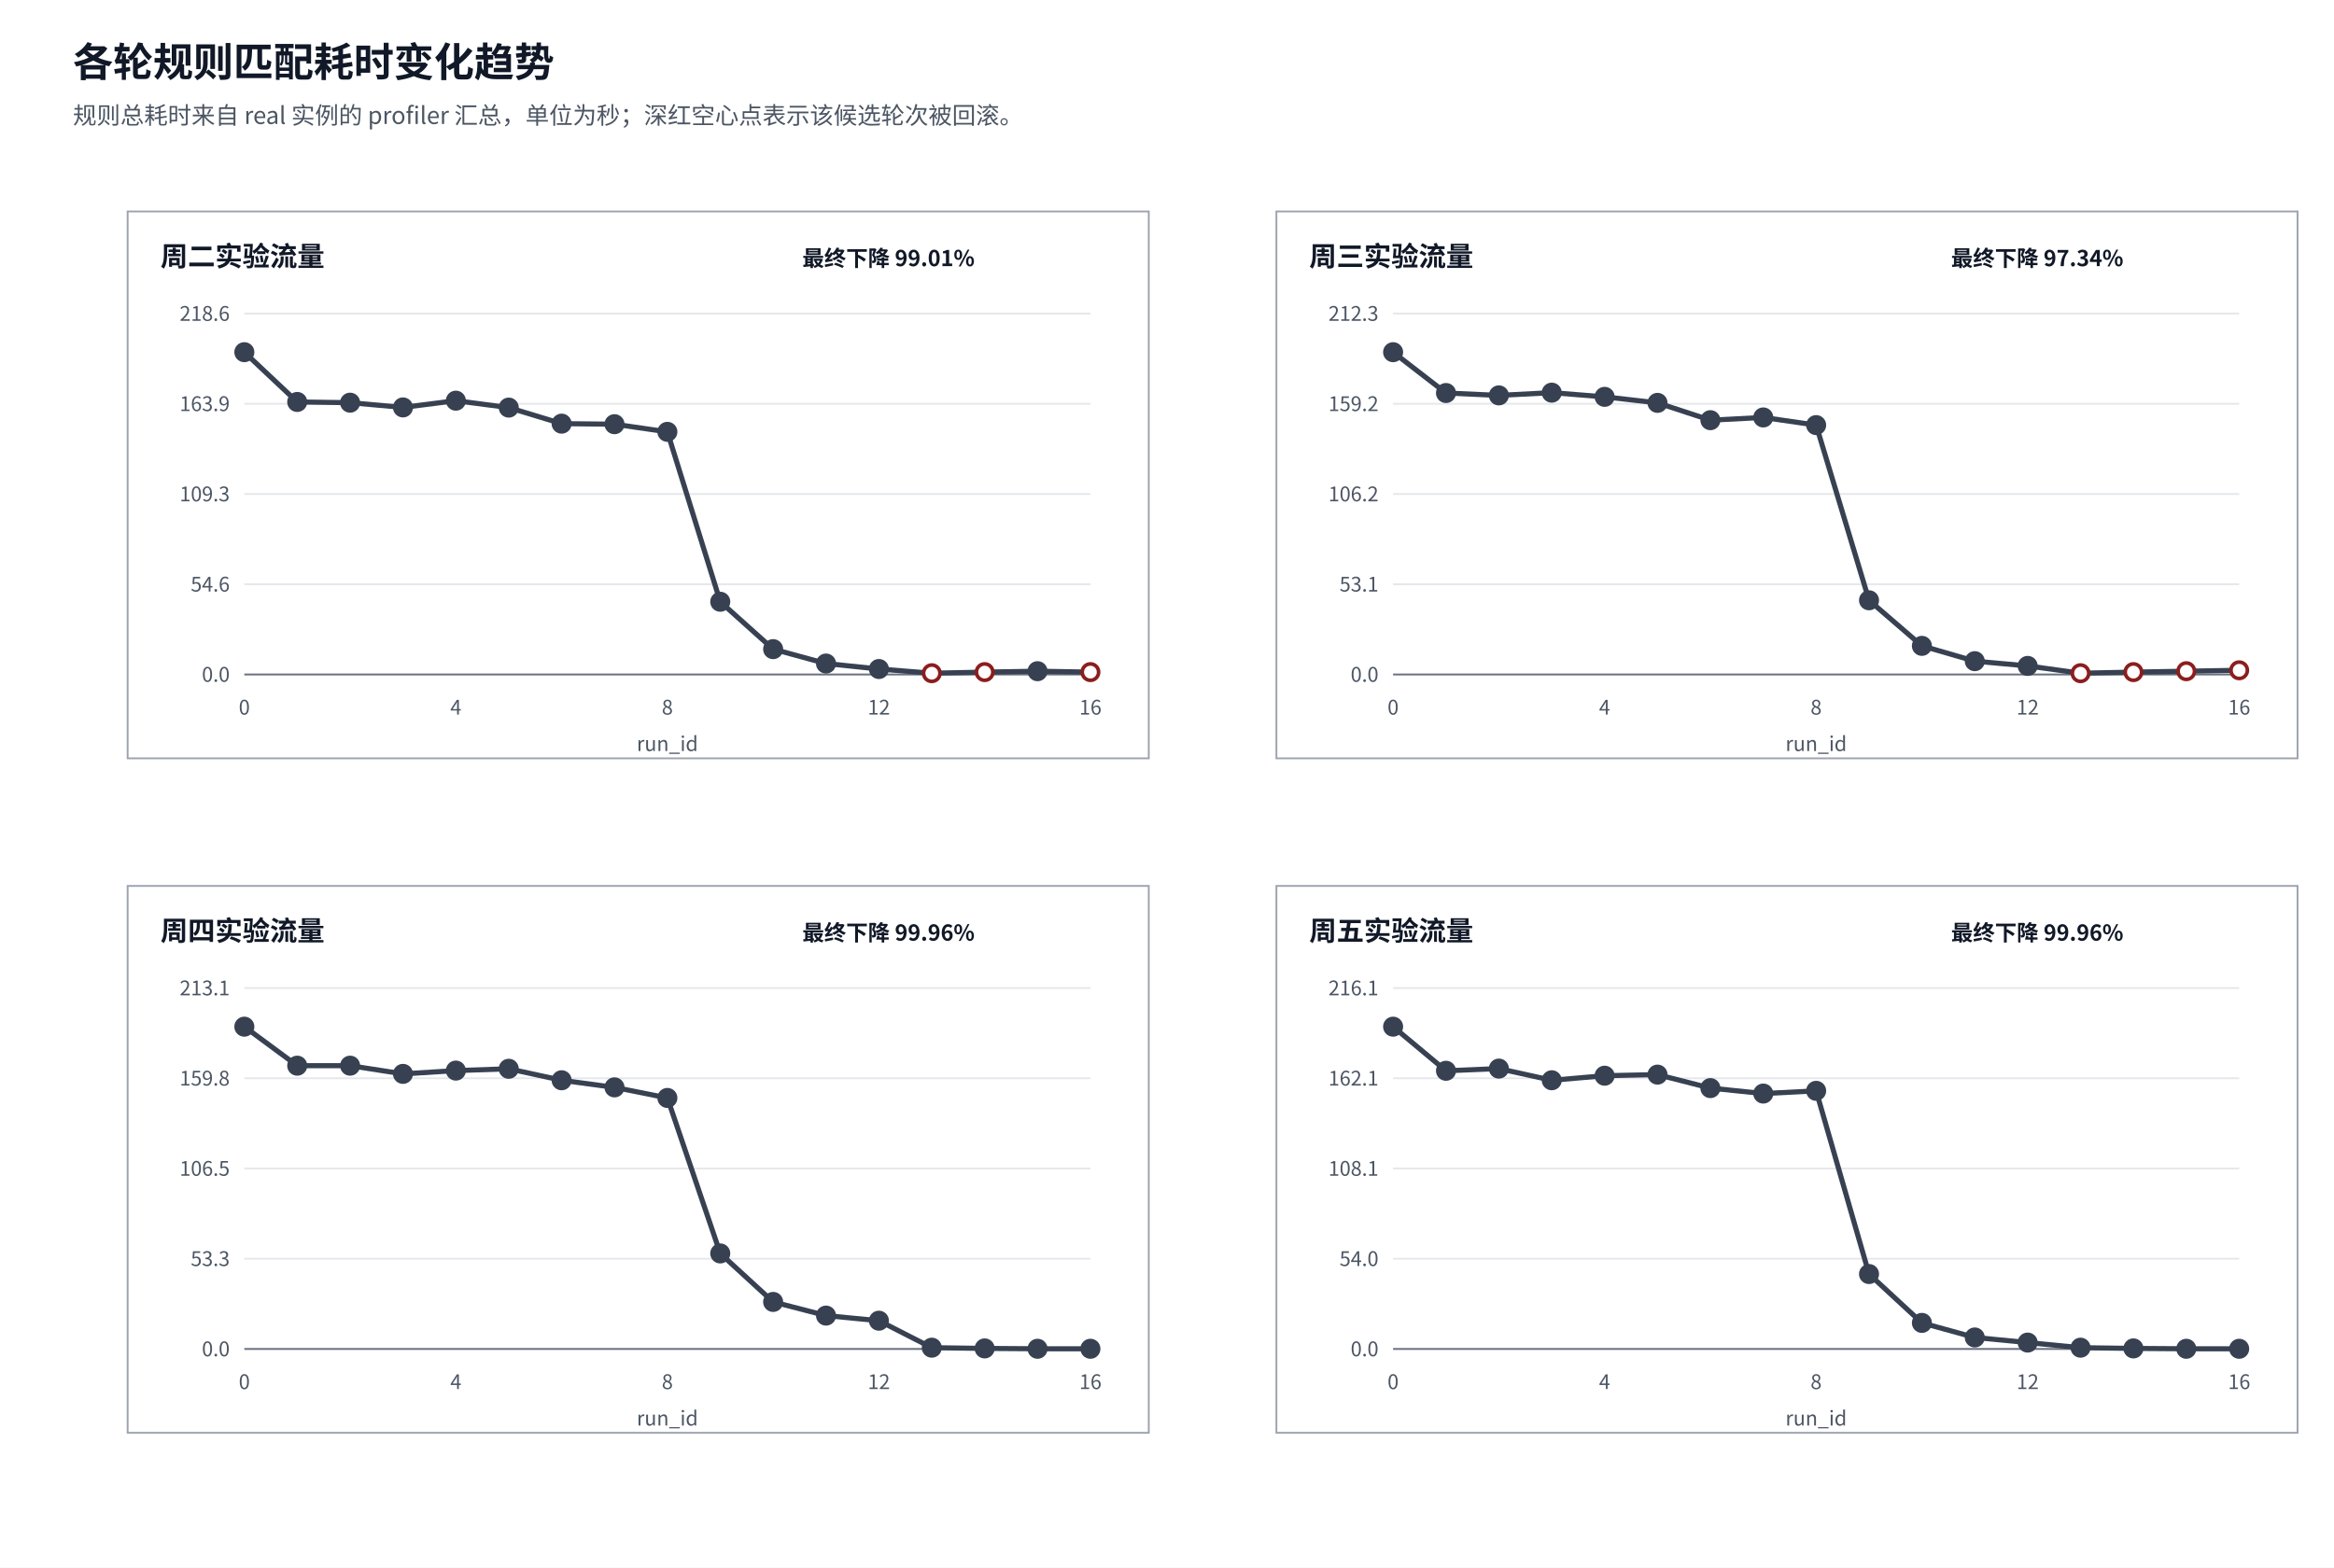
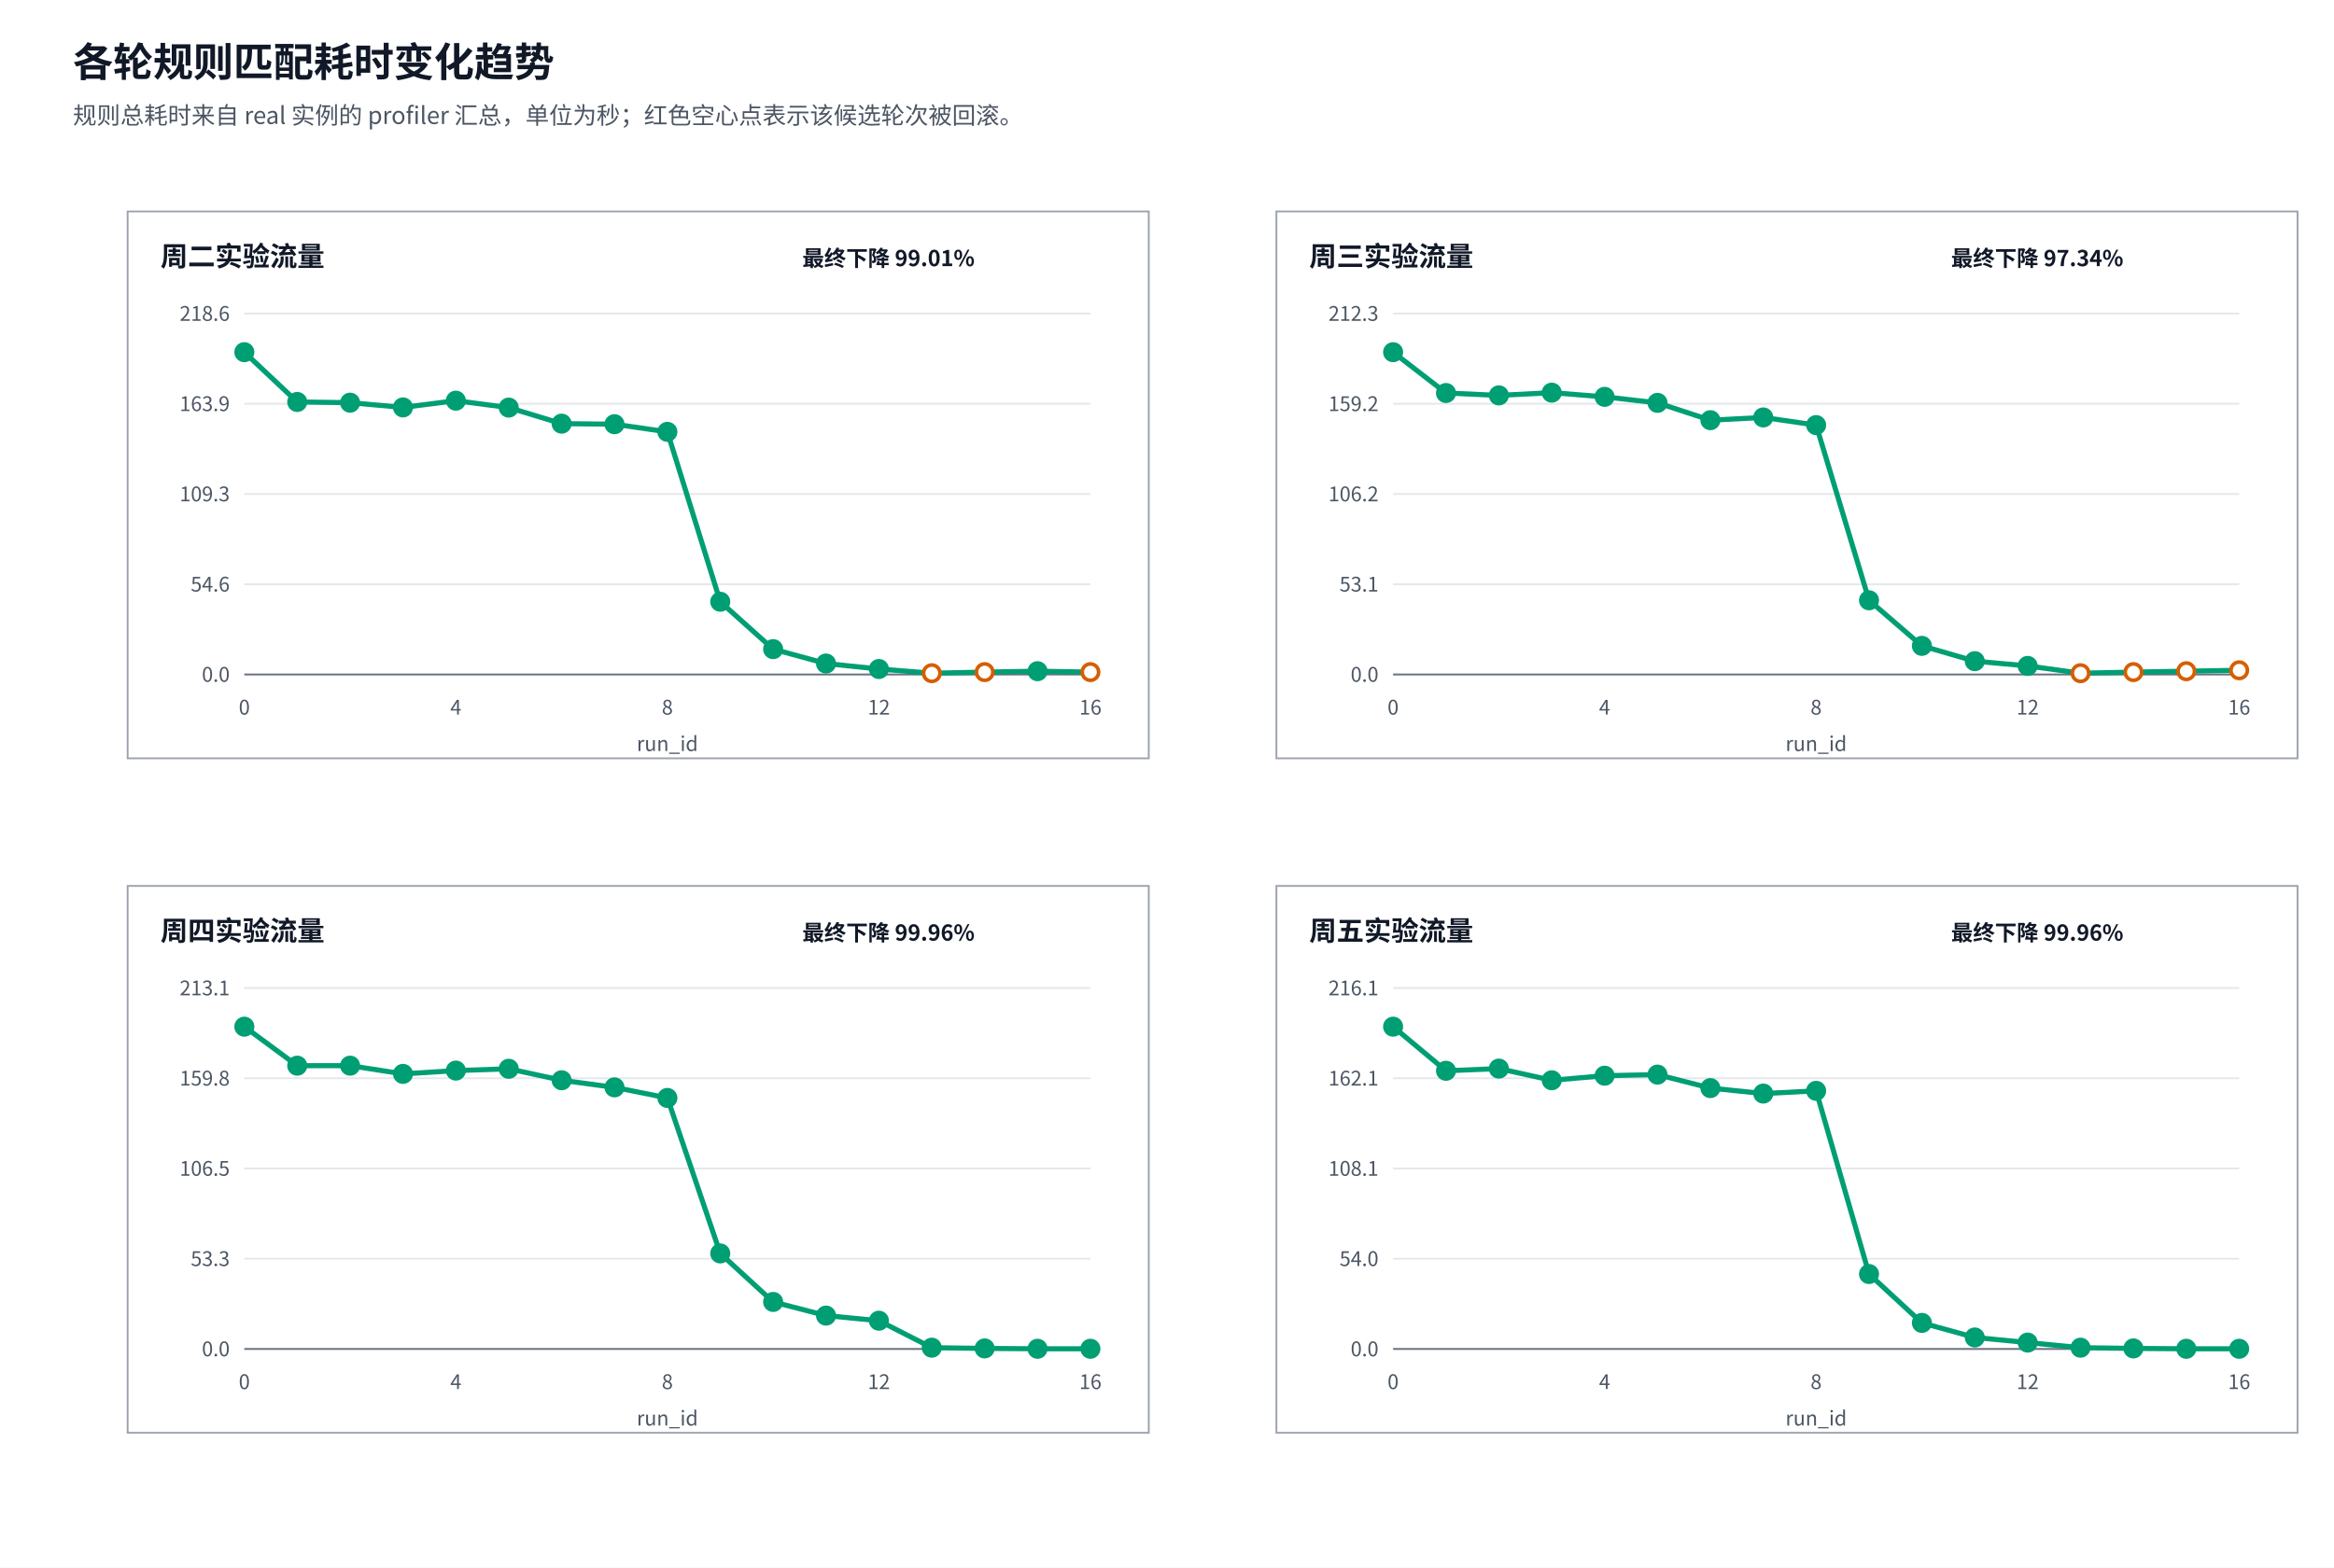
<svg xmlns="http://www.w3.org/2000/svg" width="1280" height="860" viewBox="0 0 1280 860">
  <defs>
    <style>
text { font-family: 'Noto Sans CJK SC', 'Source Han Sans SC', 'Microsoft YaHei', 'PingFang SC', 'SimHei', 'WenQuanYi Micro Hei', sans-serif; fill: #111827; }
.title { font-size: 22px; font-weight: 700; }
.subtitle { font-size: 13px; fill: #4b5563; }
.axis { stroke: #6b7280; stroke-width: 1; }
.grid { stroke: #e5e7eb; stroke-width: 1; }
.label { font-size: 12px; fill: #374151; }
.small { font-size: 11px; fill: #4b5563; }
.value { font-size: 12px; font-weight: 600; }
.panel-title { font-size: 15px; font-weight: 700; }
.note { font-size: 12px; fill: #4b5563; }
</style>
  </defs>
  <rect x="0" y="0" width="1280" height="860" fill="#ffffff" />
  <text class="title" x="40" y="42">各轮规则匹配耗时变化趋势</text>
-   <text class="subtitle" x="40" y="68">规则总耗时来自 real 实例的 profiler 汇总，单位为秒；深红空心点表示该候选轮次被回滚。</text>
+   <text class="subtitle" x="40" y="68">规则总耗时来自 real 实例的 profiler 汇总，单位为秒；红色空心点表示该候选轮次被回滚。</text>
  <rect x="70" y="116" width="560" height="300" fill="#ffffff" stroke="#9ca3af" stroke-width="1" />
  <text class="panel-title" x="88" y="146">周二实验流量</text>
  <line class="grid" x1="134" y1="370.0" x2="598" y2="370.0" />
  <text class="small" x="126" y="374.0" text-anchor="end">0.0</text>
  <line class="grid" x1="134" y1="320.5" x2="598" y2="320.5" />
  <text class="small" x="126" y="324.5" text-anchor="end">54.6</text>
  <line class="grid" x1="134" y1="271.0" x2="598" y2="271.0" />
  <text class="small" x="126" y="275.0" text-anchor="end">109.3</text>
  <line class="grid" x1="134" y1="221.5" x2="598" y2="221.5" />
  <text class="small" x="126" y="225.5" text-anchor="end">163.9</text>
  <line class="grid" x1="134" y1="172.0" x2="598" y2="172.0" />
  <text class="small" x="126" y="176.0" text-anchor="end">218.6</text>
  <line class="axis" x1="134" y1="370" x2="598" y2="370" />
-   <polyline points="134.0,193.2 163.0,220.5 192.0,220.9 221.0,223.5 250.0,219.8 279.0,223.6 308.0,232.4 337.0,232.7 366.0,236.9 395.0,330.1 424.0,356.1 453.0,364.0 482.0,367.0 511.0,369.3 540.0,368.7 569.0,368.2 598.0,368.7" fill="none" stroke="#374151" stroke-width="2.8" />
-   <circle cx="134.0" cy="193.2" r="4.5" fill="#374151" stroke="#374151" stroke-width="2" />
-   <circle cx="163.0" cy="220.5" r="4.5" fill="#374151" stroke="#374151" stroke-width="2" />
-   <circle cx="192.0" cy="220.9" r="4.5" fill="#374151" stroke="#374151" stroke-width="2" />
-   <circle cx="221.0" cy="223.5" r="4.5" fill="#374151" stroke="#374151" stroke-width="2" />
-   <circle cx="250.0" cy="219.8" r="4.5" fill="#374151" stroke="#374151" stroke-width="2" />
-   <circle cx="279.0" cy="223.6" r="4.5" fill="#374151" stroke="#374151" stroke-width="2" />
-   <circle cx="308.0" cy="232.4" r="4.5" fill="#374151" stroke="#374151" stroke-width="2" />
-   <circle cx="337.0" cy="232.7" r="4.5" fill="#374151" stroke="#374151" stroke-width="2" />
-   <circle cx="366.0" cy="236.9" r="4.5" fill="#374151" stroke="#374151" stroke-width="2" />
-   <circle cx="395.0" cy="330.1" r="4.5" fill="#374151" stroke="#374151" stroke-width="2" />
-   <circle cx="424.0" cy="356.1" r="4.5" fill="#374151" stroke="#374151" stroke-width="2" />
-   <circle cx="453.0" cy="364.0" r="4.5" fill="#374151" stroke="#374151" stroke-width="2" />
-   <circle cx="482.0" cy="367.0" r="4.5" fill="#374151" stroke="#374151" stroke-width="2" />
-   <circle cx="511.0" cy="369.3" r="4.5" fill="#fff" stroke="#8b1e1e" stroke-width="2" />
-   <circle cx="540.0" cy="368.7" r="4.5" fill="#fff" stroke="#8b1e1e" stroke-width="2" />
-   <circle cx="569.0" cy="368.2" r="4.5" fill="#374151" stroke="#374151" stroke-width="2" />
-   <circle cx="598.0" cy="368.7" r="4.5" fill="#fff" stroke="#8b1e1e" stroke-width="2" />
+   <polyline points="134.0,193.2 163.0,220.5 192.0,220.9 221.0,223.5 250.0,219.8 279.0,223.6 308.0,232.4 337.0,232.7 366.0,236.9 395.0,330.1 424.0,356.1 453.0,364.0 482.0,367.0 511.0,369.3 540.0,368.7 569.0,368.2 598.0,368.7" fill="none" stroke="#009e73" stroke-width="2.8" />
+   <circle cx="134.0" cy="193.2" r="4.5" fill="#009e73" stroke="#009e73" stroke-width="2" />
+   <circle cx="163.0" cy="220.5" r="4.5" fill="#009e73" stroke="#009e73" stroke-width="2" />
+   <circle cx="192.0" cy="220.9" r="4.5" fill="#009e73" stroke="#009e73" stroke-width="2" />
+   <circle cx="221.0" cy="223.5" r="4.5" fill="#009e73" stroke="#009e73" stroke-width="2" />
+   <circle cx="250.0" cy="219.8" r="4.5" fill="#009e73" stroke="#009e73" stroke-width="2" />
+   <circle cx="279.0" cy="223.6" r="4.5" fill="#009e73" stroke="#009e73" stroke-width="2" />
+   <circle cx="308.0" cy="232.4" r="4.5" fill="#009e73" stroke="#009e73" stroke-width="2" />
+   <circle cx="337.0" cy="232.7" r="4.5" fill="#009e73" stroke="#009e73" stroke-width="2" />
+   <circle cx="366.0" cy="236.9" r="4.5" fill="#009e73" stroke="#009e73" stroke-width="2" />
+   <circle cx="395.0" cy="330.1" r="4.5" fill="#009e73" stroke="#009e73" stroke-width="2" />
+   <circle cx="424.0" cy="356.1" r="4.5" fill="#009e73" stroke="#009e73" stroke-width="2" />
+   <circle cx="453.0" cy="364.0" r="4.5" fill="#009e73" stroke="#009e73" stroke-width="2" />
+   <circle cx="482.0" cy="367.0" r="4.5" fill="#009e73" stroke="#009e73" stroke-width="2" />
+   <circle cx="511.0" cy="369.3" r="4.5" fill="#fff" stroke="#d55e00" stroke-width="2" />
+   <circle cx="540.0" cy="368.7" r="4.5" fill="#fff" stroke="#d55e00" stroke-width="2" />
+   <circle cx="569.0" cy="368.2" r="4.5" fill="#009e73" stroke="#009e73" stroke-width="2" />
+   <circle cx="598.0" cy="368.7" r="4.5" fill="#fff" stroke="#d55e00" stroke-width="2" />
  <text class="small" x="134.0" y="392.0" text-anchor="middle">0</text>
  <text class="small" x="250.0" y="392.0" text-anchor="middle">4</text>
  <text class="small" x="366.0" y="392.0" text-anchor="middle">8</text>
  <text class="small" x="482.0" y="392.0" text-anchor="middle">12</text>
  <text class="small" x="598.0" y="392.0" text-anchor="middle">16</text>
  <text class="small" x="366.0" y="412.0" text-anchor="middle">run_id</text>
  <text class="value" x="440" y="146">最终下降 99.01%</text>
  <rect x="700" y="116" width="560" height="300" fill="#ffffff" stroke="#9ca3af" stroke-width="1" />
  <text class="panel-title" x="718" y="146">周三实验流量</text>
  <line class="grid" x1="764" y1="370.0" x2="1228" y2="370.0" />
  <text class="small" x="756" y="374.0" text-anchor="end">0.0</text>
  <line class="grid" x1="764" y1="320.5" x2="1228" y2="320.5" />
  <text class="small" x="756" y="324.5" text-anchor="end">53.1</text>
  <line class="grid" x1="764" y1="271.0" x2="1228" y2="271.0" />
  <text class="small" x="756" y="275.0" text-anchor="end">106.2</text>
  <line class="grid" x1="764" y1="221.5" x2="1228" y2="221.5" />
  <text class="small" x="756" y="225.5" text-anchor="end">159.2</text>
  <line class="grid" x1="764" y1="172.0" x2="1228" y2="172.0" />
  <text class="small" x="756" y="176.0" text-anchor="end">212.3</text>
  <line class="axis" x1="764" y1="370" x2="1228" y2="370" />
-   <polyline points="764.0,193.2 793.0,215.6 822.0,216.9 851.0,215.4 880.0,217.7 909.0,221.0 938.0,230.5 967.0,229.0 996.0,233.2 1025.0,329.3 1054.0,354.3 1083.0,362.7 1112.0,365.3 1141.0,369.3 1170.0,368.7 1199.0,368.2 1228.0,367.7" fill="none" stroke="#374151" stroke-width="2.8" />
-   <circle cx="764.0" cy="193.2" r="4.5" fill="#374151" stroke="#374151" stroke-width="2" />
-   <circle cx="793.0" cy="215.6" r="4.5" fill="#374151" stroke="#374151" stroke-width="2" />
-   <circle cx="822.0" cy="216.9" r="4.5" fill="#374151" stroke="#374151" stroke-width="2" />
-   <circle cx="851.0" cy="215.4" r="4.5" fill="#374151" stroke="#374151" stroke-width="2" />
-   <circle cx="880.0" cy="217.7" r="4.5" fill="#374151" stroke="#374151" stroke-width="2" />
-   <circle cx="909.0" cy="221.0" r="4.5" fill="#374151" stroke="#374151" stroke-width="2" />
-   <circle cx="938.0" cy="230.5" r="4.5" fill="#374151" stroke="#374151" stroke-width="2" />
-   <circle cx="967.0" cy="229.0" r="4.5" fill="#374151" stroke="#374151" stroke-width="2" />
-   <circle cx="996.0" cy="233.2" r="4.5" fill="#374151" stroke="#374151" stroke-width="2" />
-   <circle cx="1025.0" cy="329.3" r="4.5" fill="#374151" stroke="#374151" stroke-width="2" />
-   <circle cx="1054.0" cy="354.3" r="4.5" fill="#374151" stroke="#374151" stroke-width="2" />
-   <circle cx="1083.0" cy="362.7" r="4.5" fill="#374151" stroke="#374151" stroke-width="2" />
-   <circle cx="1112.0" cy="365.3" r="4.5" fill="#374151" stroke="#374151" stroke-width="2" />
-   <circle cx="1141.0" cy="369.3" r="4.5" fill="#fff" stroke="#8b1e1e" stroke-width="2" />
-   <circle cx="1170.0" cy="368.7" r="4.5" fill="#fff" stroke="#8b1e1e" stroke-width="2" />
-   <circle cx="1199.0" cy="368.2" r="4.5" fill="#fff" stroke="#8b1e1e" stroke-width="2" />
-   <circle cx="1228.0" cy="367.7" r="4.5" fill="#fff" stroke="#8b1e1e" stroke-width="2" />
+   <polyline points="764.0,193.2 793.0,215.6 822.0,216.9 851.0,215.4 880.0,217.7 909.0,221.0 938.0,230.5 967.0,229.0 996.0,233.2 1025.0,329.3 1054.0,354.3 1083.0,362.7 1112.0,365.3 1141.0,369.3 1170.0,368.7 1199.0,368.2 1228.0,367.7" fill="none" stroke="#009e73" stroke-width="2.8" />
+   <circle cx="764.0" cy="193.2" r="4.5" fill="#009e73" stroke="#009e73" stroke-width="2" />
+   <circle cx="793.0" cy="215.6" r="4.5" fill="#009e73" stroke="#009e73" stroke-width="2" />
+   <circle cx="822.0" cy="216.9" r="4.5" fill="#009e73" stroke="#009e73" stroke-width="2" />
+   <circle cx="851.0" cy="215.4" r="4.5" fill="#009e73" stroke="#009e73" stroke-width="2" />
+   <circle cx="880.0" cy="217.7" r="4.5" fill="#009e73" stroke="#009e73" stroke-width="2" />
+   <circle cx="909.0" cy="221.0" r="4.5" fill="#009e73" stroke="#009e73" stroke-width="2" />
+   <circle cx="938.0" cy="230.5" r="4.5" fill="#009e73" stroke="#009e73" stroke-width="2" />
+   <circle cx="967.0" cy="229.0" r="4.5" fill="#009e73" stroke="#009e73" stroke-width="2" />
+   <circle cx="996.0" cy="233.2" r="4.5" fill="#009e73" stroke="#009e73" stroke-width="2" />
+   <circle cx="1025.0" cy="329.3" r="4.5" fill="#009e73" stroke="#009e73" stroke-width="2" />
+   <circle cx="1054.0" cy="354.3" r="4.5" fill="#009e73" stroke="#009e73" stroke-width="2" />
+   <circle cx="1083.0" cy="362.7" r="4.5" fill="#009e73" stroke="#009e73" stroke-width="2" />
+   <circle cx="1112.0" cy="365.3" r="4.5" fill="#009e73" stroke="#009e73" stroke-width="2" />
+   <circle cx="1141.0" cy="369.3" r="4.5" fill="#fff" stroke="#d55e00" stroke-width="2" />
+   <circle cx="1170.0" cy="368.7" r="4.5" fill="#fff" stroke="#d55e00" stroke-width="2" />
+   <circle cx="1199.0" cy="368.2" r="4.5" fill="#fff" stroke="#d55e00" stroke-width="2" />
+   <circle cx="1228.0" cy="367.7" r="4.5" fill="#fff" stroke="#d55e00" stroke-width="2" />
  <text class="small" x="764.0" y="392.0" text-anchor="middle">0</text>
  <text class="small" x="880.0" y="392.0" text-anchor="middle">4</text>
  <text class="small" x="996.0" y="392.0" text-anchor="middle">8</text>
  <text class="small" x="1112.0" y="392.0" text-anchor="middle">12</text>
  <text class="small" x="1228.0" y="392.0" text-anchor="middle">16</text>
  <text class="small" x="996.0" y="412.0" text-anchor="middle">run_id</text>
  <text class="value" x="1070" y="146">最终下降 97.34%</text>
  <rect x="70" y="486" width="560" height="300" fill="#ffffff" stroke="#9ca3af" stroke-width="1" />
  <text class="panel-title" x="88" y="516">周四实验流量</text>
  <line class="grid" x1="134" y1="740.0" x2="598" y2="740.0" />
  <text class="small" x="126" y="744.0" text-anchor="end">0.0</text>
  <line class="grid" x1="134" y1="690.5" x2="598" y2="690.5" />
  <text class="small" x="126" y="694.5" text-anchor="end">53.3</text>
  <line class="grid" x1="134" y1="641.0" x2="598" y2="641.0" />
  <text class="small" x="126" y="645.0" text-anchor="end">106.5</text>
  <line class="grid" x1="134" y1="591.5" x2="598" y2="591.5" />
  <text class="small" x="126" y="595.5" text-anchor="end">159.8</text>
  <line class="grid" x1="134" y1="542.0" x2="598" y2="542.0" />
  <text class="small" x="126" y="546.0" text-anchor="end">213.1</text>
  <line class="axis" x1="134" y1="740" x2="598" y2="740" />
-   <polyline points="134.0,563.2 163.0,584.6 192.0,584.6 221.0,589.1 250.0,587.3 279.0,586.3 308.0,592.6 337.0,596.5 366.0,602.3 395.0,687.6 424.0,714.2 453.0,721.7 482.0,724.5 511.0,739.3 540.0,739.7 569.0,739.9 598.0,739.9" fill="none" stroke="#374151" stroke-width="2.8" />
-   <circle cx="134.0" cy="563.2" r="4.5" fill="#374151" stroke="#374151" stroke-width="2" />
-   <circle cx="163.0" cy="584.6" r="4.5" fill="#374151" stroke="#374151" stroke-width="2" />
-   <circle cx="192.0" cy="584.6" r="4.5" fill="#374151" stroke="#374151" stroke-width="2" />
-   <circle cx="221.0" cy="589.1" r="4.5" fill="#374151" stroke="#374151" stroke-width="2" />
-   <circle cx="250.0" cy="587.3" r="4.5" fill="#374151" stroke="#374151" stroke-width="2" />
-   <circle cx="279.0" cy="586.3" r="4.5" fill="#374151" stroke="#374151" stroke-width="2" />
-   <circle cx="308.0" cy="592.6" r="4.5" fill="#374151" stroke="#374151" stroke-width="2" />
-   <circle cx="337.0" cy="596.5" r="4.5" fill="#374151" stroke="#374151" stroke-width="2" />
-   <circle cx="366.0" cy="602.3" r="4.5" fill="#374151" stroke="#374151" stroke-width="2" />
-   <circle cx="395.0" cy="687.6" r="4.5" fill="#374151" stroke="#374151" stroke-width="2" />
-   <circle cx="424.0" cy="714.2" r="4.5" fill="#374151" stroke="#374151" stroke-width="2" />
-   <circle cx="453.0" cy="721.7" r="4.5" fill="#374151" stroke="#374151" stroke-width="2" />
-   <circle cx="482.0" cy="724.5" r="4.5" fill="#374151" stroke="#374151" stroke-width="2" />
-   <circle cx="511.0" cy="739.3" r="4.5" fill="#374151" stroke="#374151" stroke-width="2" />
-   <circle cx="540.0" cy="739.7" r="4.5" fill="#374151" stroke="#374151" stroke-width="2" />
-   <circle cx="569.0" cy="739.9" r="4.5" fill="#374151" stroke="#374151" stroke-width="2" />
-   <circle cx="598.0" cy="739.9" r="4.5" fill="#374151" stroke="#374151" stroke-width="2" />
+   <polyline points="134.0,563.2 163.0,584.6 192.0,584.6 221.0,589.1 250.0,587.3 279.0,586.3 308.0,592.6 337.0,596.5 366.0,602.3 395.0,687.6 424.0,714.2 453.0,721.7 482.0,724.5 511.0,739.3 540.0,739.7 569.0,739.9 598.0,739.9" fill="none" stroke="#009e73" stroke-width="2.8" />
+   <circle cx="134.0" cy="563.2" r="4.5" fill="#009e73" stroke="#009e73" stroke-width="2" />
+   <circle cx="163.0" cy="584.6" r="4.5" fill="#009e73" stroke="#009e73" stroke-width="2" />
+   <circle cx="192.0" cy="584.6" r="4.5" fill="#009e73" stroke="#009e73" stroke-width="2" />
+   <circle cx="221.0" cy="589.1" r="4.5" fill="#009e73" stroke="#009e73" stroke-width="2" />
+   <circle cx="250.0" cy="587.3" r="4.5" fill="#009e73" stroke="#009e73" stroke-width="2" />
+   <circle cx="279.0" cy="586.3" r="4.5" fill="#009e73" stroke="#009e73" stroke-width="2" />
+   <circle cx="308.0" cy="592.6" r="4.5" fill="#009e73" stroke="#009e73" stroke-width="2" />
+   <circle cx="337.0" cy="596.5" r="4.5" fill="#009e73" stroke="#009e73" stroke-width="2" />
+   <circle cx="366.0" cy="602.3" r="4.5" fill="#009e73" stroke="#009e73" stroke-width="2" />
+   <circle cx="395.0" cy="687.6" r="4.5" fill="#009e73" stroke="#009e73" stroke-width="2" />
+   <circle cx="424.0" cy="714.2" r="4.5" fill="#009e73" stroke="#009e73" stroke-width="2" />
+   <circle cx="453.0" cy="721.7" r="4.5" fill="#009e73" stroke="#009e73" stroke-width="2" />
+   <circle cx="482.0" cy="724.5" r="4.5" fill="#009e73" stroke="#009e73" stroke-width="2" />
+   <circle cx="511.0" cy="739.3" r="4.5" fill="#009e73" stroke="#009e73" stroke-width="2" />
+   <circle cx="540.0" cy="739.7" r="4.5" fill="#009e73" stroke="#009e73" stroke-width="2" />
+   <circle cx="569.0" cy="739.9" r="4.5" fill="#009e73" stroke="#009e73" stroke-width="2" />
+   <circle cx="598.0" cy="739.9" r="4.5" fill="#009e73" stroke="#009e73" stroke-width="2" />
  <text class="small" x="134.0" y="762.0" text-anchor="middle">0</text>
  <text class="small" x="250.0" y="762.0" text-anchor="middle">4</text>
  <text class="small" x="366.0" y="762.0" text-anchor="middle">8</text>
  <text class="small" x="482.0" y="762.0" text-anchor="middle">12</text>
  <text class="small" x="598.0" y="762.0" text-anchor="middle">16</text>
  <text class="small" x="366.0" y="782.0" text-anchor="middle">run_id</text>
  <text class="value" x="440" y="516">最终下降 99.96%</text>
  <rect x="700" y="486" width="560" height="300" fill="#ffffff" stroke="#9ca3af" stroke-width="1" />
  <text class="panel-title" x="718" y="516">周五实验流量</text>
  <line class="grid" x1="764" y1="740.0" x2="1228" y2="740.0" />
  <text class="small" x="756" y="744.0" text-anchor="end">0.0</text>
  <line class="grid" x1="764" y1="690.5" x2="1228" y2="690.5" />
  <text class="small" x="756" y="694.5" text-anchor="end">54.0</text>
  <line class="grid" x1="764" y1="641.0" x2="1228" y2="641.0" />
  <text class="small" x="756" y="645.0" text-anchor="end">108.1</text>
  <line class="grid" x1="764" y1="591.5" x2="1228" y2="591.5" />
  <text class="small" x="756" y="595.5" text-anchor="end">162.1</text>
  <line class="grid" x1="764" y1="542.0" x2="1228" y2="542.0" />
  <text class="small" x="756" y="546.0" text-anchor="end">216.1</text>
  <line class="axis" x1="764" y1="740" x2="1228" y2="740" />
-   <polyline points="764.0,563.2 793.0,587.4 822.0,586.2 851.0,592.6 880.0,590.1 909.0,589.5 938.0,596.9 967.0,599.9 996.0,598.4 1025.0,698.9 1054.0,725.7 1083.0,733.7 1112.0,736.5 1141.0,739.3 1170.0,739.7 1199.0,739.9 1228.0,739.9" fill="none" stroke="#374151" stroke-width="2.8" />
-   <circle cx="764.0" cy="563.2" r="4.5" fill="#374151" stroke="#374151" stroke-width="2" />
-   <circle cx="793.0" cy="587.4" r="4.5" fill="#374151" stroke="#374151" stroke-width="2" />
-   <circle cx="822.0" cy="586.2" r="4.5" fill="#374151" stroke="#374151" stroke-width="2" />
-   <circle cx="851.0" cy="592.6" r="4.5" fill="#374151" stroke="#374151" stroke-width="2" />
-   <circle cx="880.0" cy="590.1" r="4.5" fill="#374151" stroke="#374151" stroke-width="2" />
-   <circle cx="909.0" cy="589.5" r="4.5" fill="#374151" stroke="#374151" stroke-width="2" />
-   <circle cx="938.0" cy="596.9" r="4.5" fill="#374151" stroke="#374151" stroke-width="2" />
-   <circle cx="967.0" cy="599.9" r="4.5" fill="#374151" stroke="#374151" stroke-width="2" />
-   <circle cx="996.0" cy="598.4" r="4.5" fill="#374151" stroke="#374151" stroke-width="2" />
-   <circle cx="1025.0" cy="698.9" r="4.5" fill="#374151" stroke="#374151" stroke-width="2" />
-   <circle cx="1054.0" cy="725.7" r="4.5" fill="#374151" stroke="#374151" stroke-width="2" />
-   <circle cx="1083.0" cy="733.7" r="4.5" fill="#374151" stroke="#374151" stroke-width="2" />
-   <circle cx="1112.0" cy="736.5" r="4.5" fill="#374151" stroke="#374151" stroke-width="2" />
-   <circle cx="1141.0" cy="739.3" r="4.5" fill="#374151" stroke="#374151" stroke-width="2" />
-   <circle cx="1170.0" cy="739.7" r="4.5" fill="#374151" stroke="#374151" stroke-width="2" />
-   <circle cx="1199.0" cy="739.9" r="4.5" fill="#374151" stroke="#374151" stroke-width="2" />
-   <circle cx="1228.0" cy="739.9" r="4.5" fill="#374151" stroke="#374151" stroke-width="2" />
+   <polyline points="764.0,563.2 793.0,587.4 822.0,586.2 851.0,592.6 880.0,590.1 909.0,589.5 938.0,596.9 967.0,599.9 996.0,598.4 1025.0,698.9 1054.0,725.7 1083.0,733.7 1112.0,736.5 1141.0,739.3 1170.0,739.7 1199.0,739.9 1228.0,739.9" fill="none" stroke="#009e73" stroke-width="2.8" />
+   <circle cx="764.0" cy="563.2" r="4.5" fill="#009e73" stroke="#009e73" stroke-width="2" />
+   <circle cx="793.0" cy="587.4" r="4.5" fill="#009e73" stroke="#009e73" stroke-width="2" />
+   <circle cx="822.0" cy="586.2" r="4.5" fill="#009e73" stroke="#009e73" stroke-width="2" />
+   <circle cx="851.0" cy="592.6" r="4.5" fill="#009e73" stroke="#009e73" stroke-width="2" />
+   <circle cx="880.0" cy="590.1" r="4.5" fill="#009e73" stroke="#009e73" stroke-width="2" />
+   <circle cx="909.0" cy="589.5" r="4.5" fill="#009e73" stroke="#009e73" stroke-width="2" />
+   <circle cx="938.0" cy="596.9" r="4.5" fill="#009e73" stroke="#009e73" stroke-width="2" />
+   <circle cx="967.0" cy="599.9" r="4.5" fill="#009e73" stroke="#009e73" stroke-width="2" />
+   <circle cx="996.0" cy="598.4" r="4.5" fill="#009e73" stroke="#009e73" stroke-width="2" />
+   <circle cx="1025.0" cy="698.9" r="4.5" fill="#009e73" stroke="#009e73" stroke-width="2" />
+   <circle cx="1054.0" cy="725.7" r="4.5" fill="#009e73" stroke="#009e73" stroke-width="2" />
+   <circle cx="1083.0" cy="733.7" r="4.5" fill="#009e73" stroke="#009e73" stroke-width="2" />
+   <circle cx="1112.0" cy="736.5" r="4.5" fill="#009e73" stroke="#009e73" stroke-width="2" />
+   <circle cx="1141.0" cy="739.3" r="4.5" fill="#009e73" stroke="#009e73" stroke-width="2" />
+   <circle cx="1170.0" cy="739.7" r="4.5" fill="#009e73" stroke="#009e73" stroke-width="2" />
+   <circle cx="1199.0" cy="739.9" r="4.5" fill="#009e73" stroke="#009e73" stroke-width="2" />
+   <circle cx="1228.0" cy="739.9" r="4.5" fill="#009e73" stroke="#009e73" stroke-width="2" />
  <text class="small" x="764.0" y="762.0" text-anchor="middle">0</text>
  <text class="small" x="880.0" y="762.0" text-anchor="middle">4</text>
  <text class="small" x="996.0" y="762.0" text-anchor="middle">8</text>
  <text class="small" x="1112.0" y="762.0" text-anchor="middle">12</text>
  <text class="small" x="1228.0" y="762.0" text-anchor="middle">16</text>
  <text class="small" x="996.0" y="782.0" text-anchor="middle">run_id</text>
  <text class="value" x="1070" y="516">最终下降 99.96%</text>
</svg>
